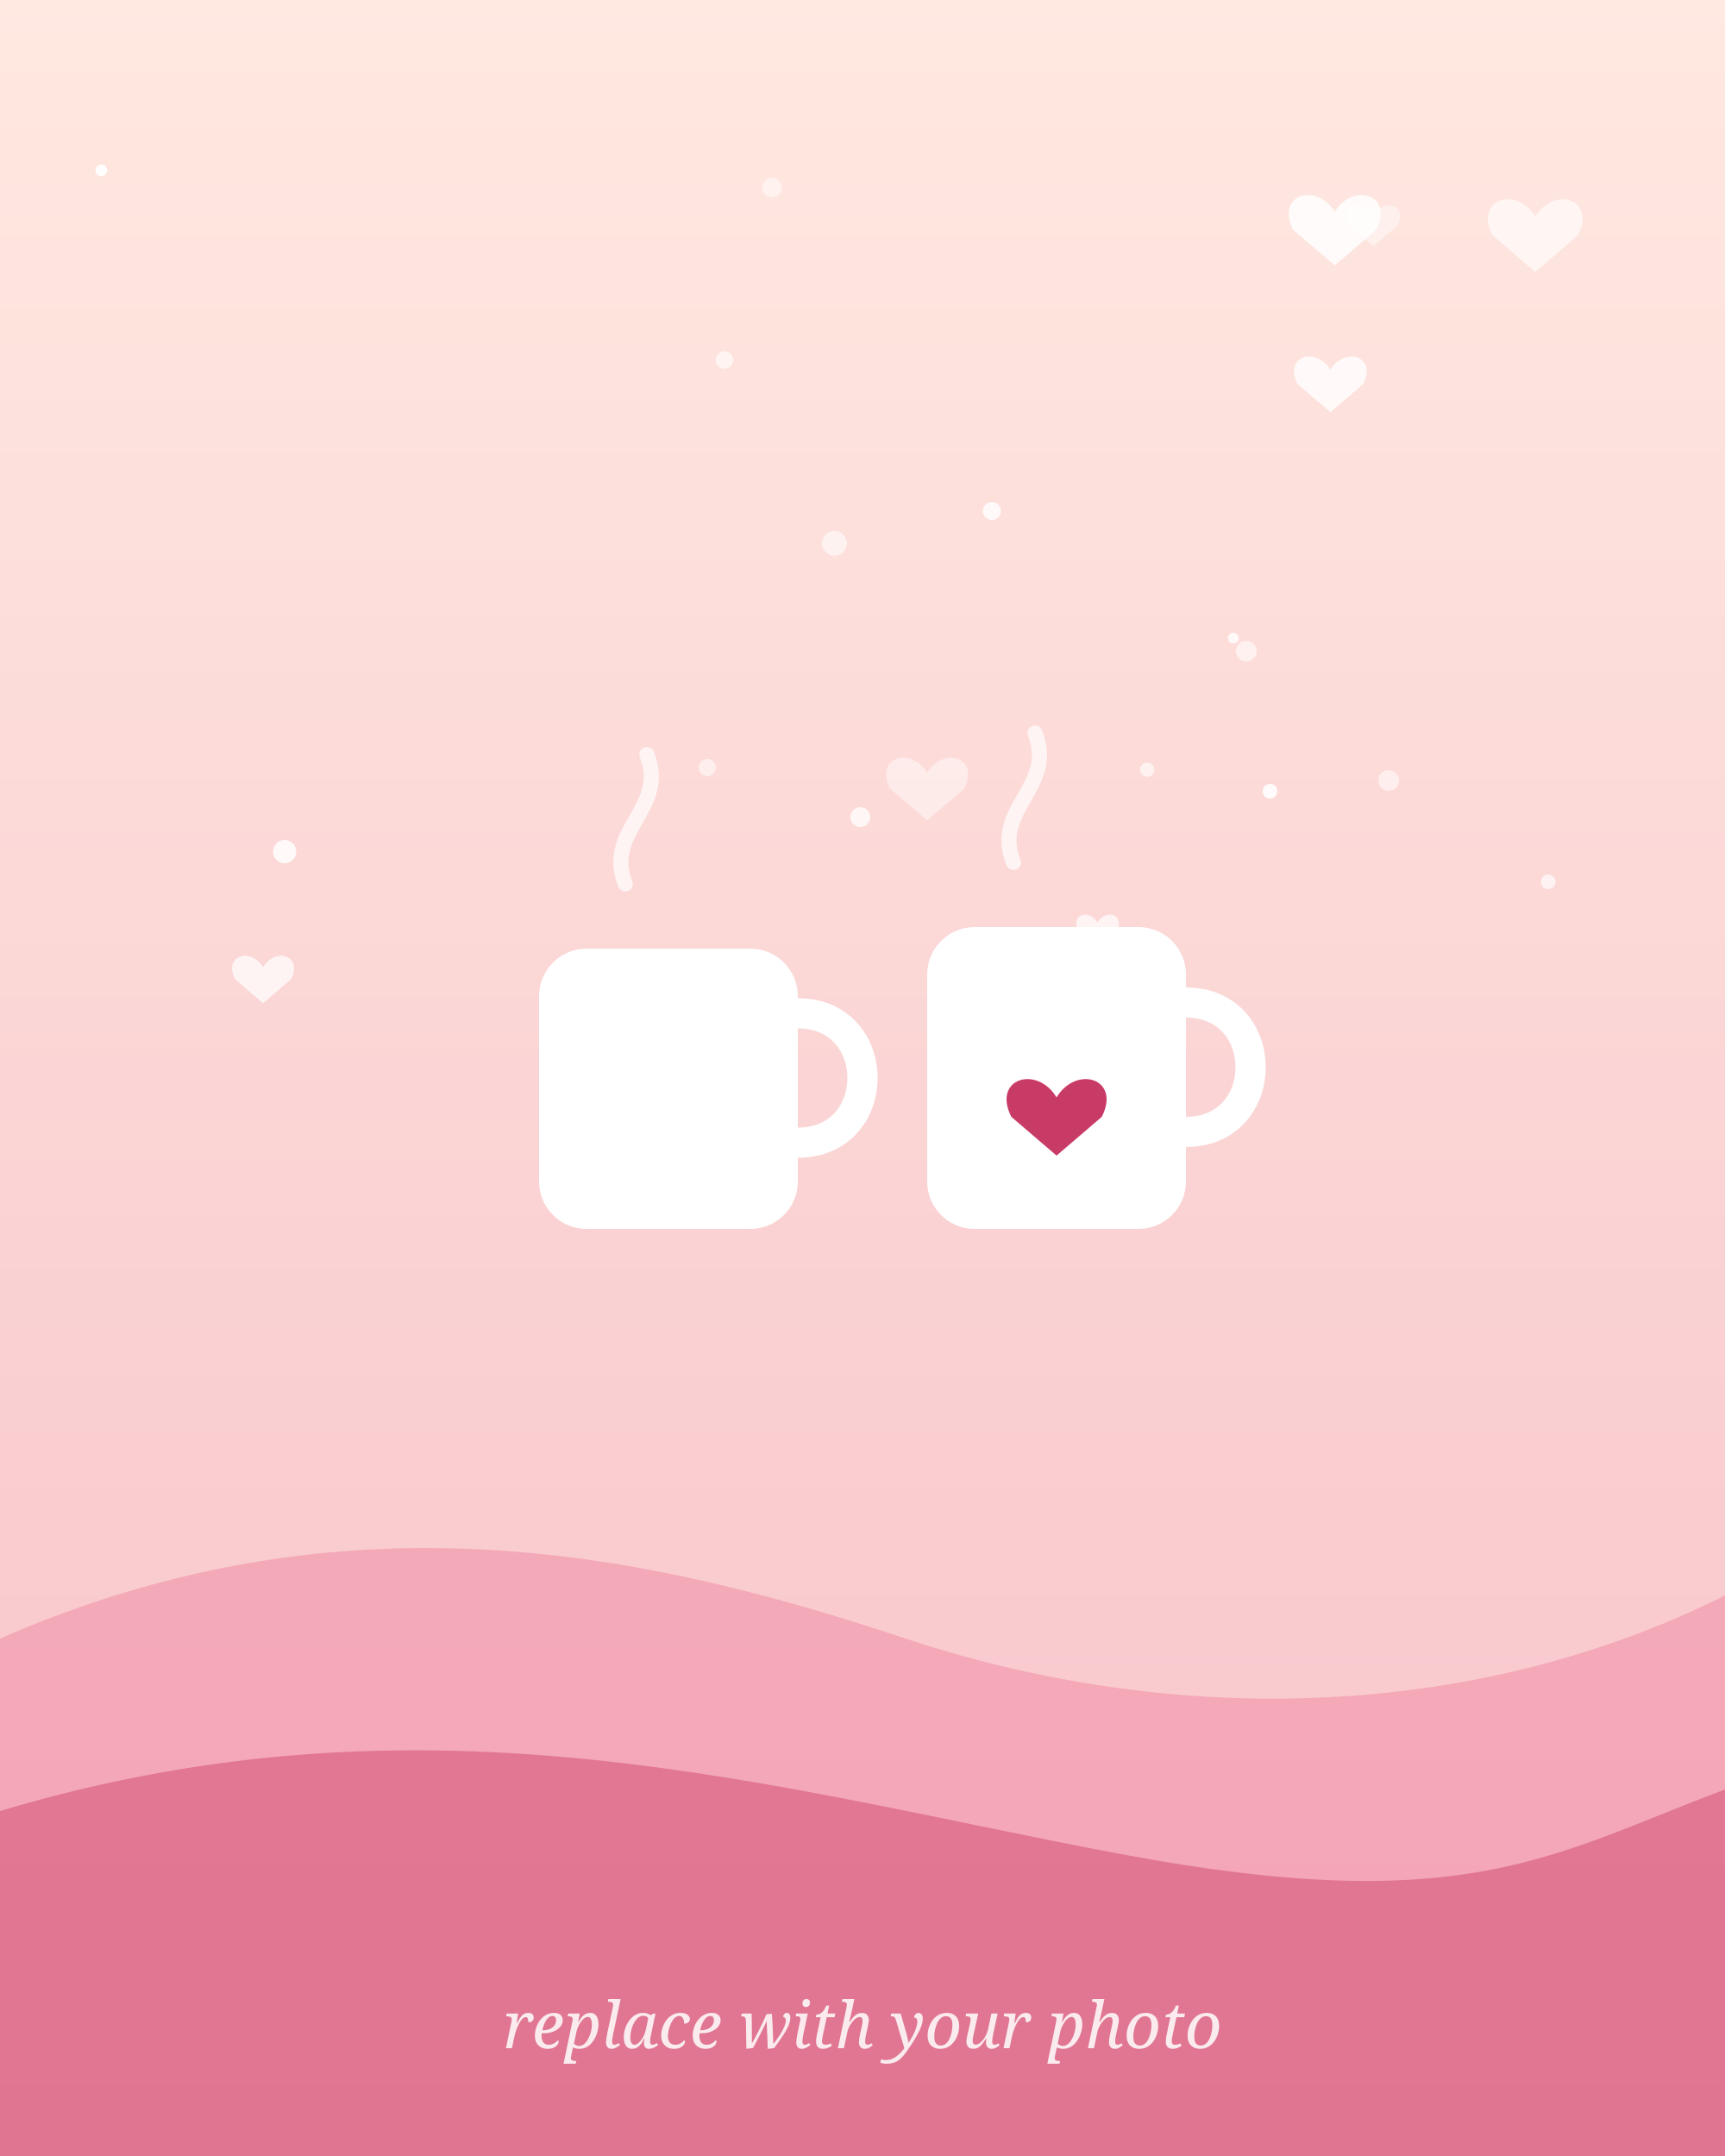
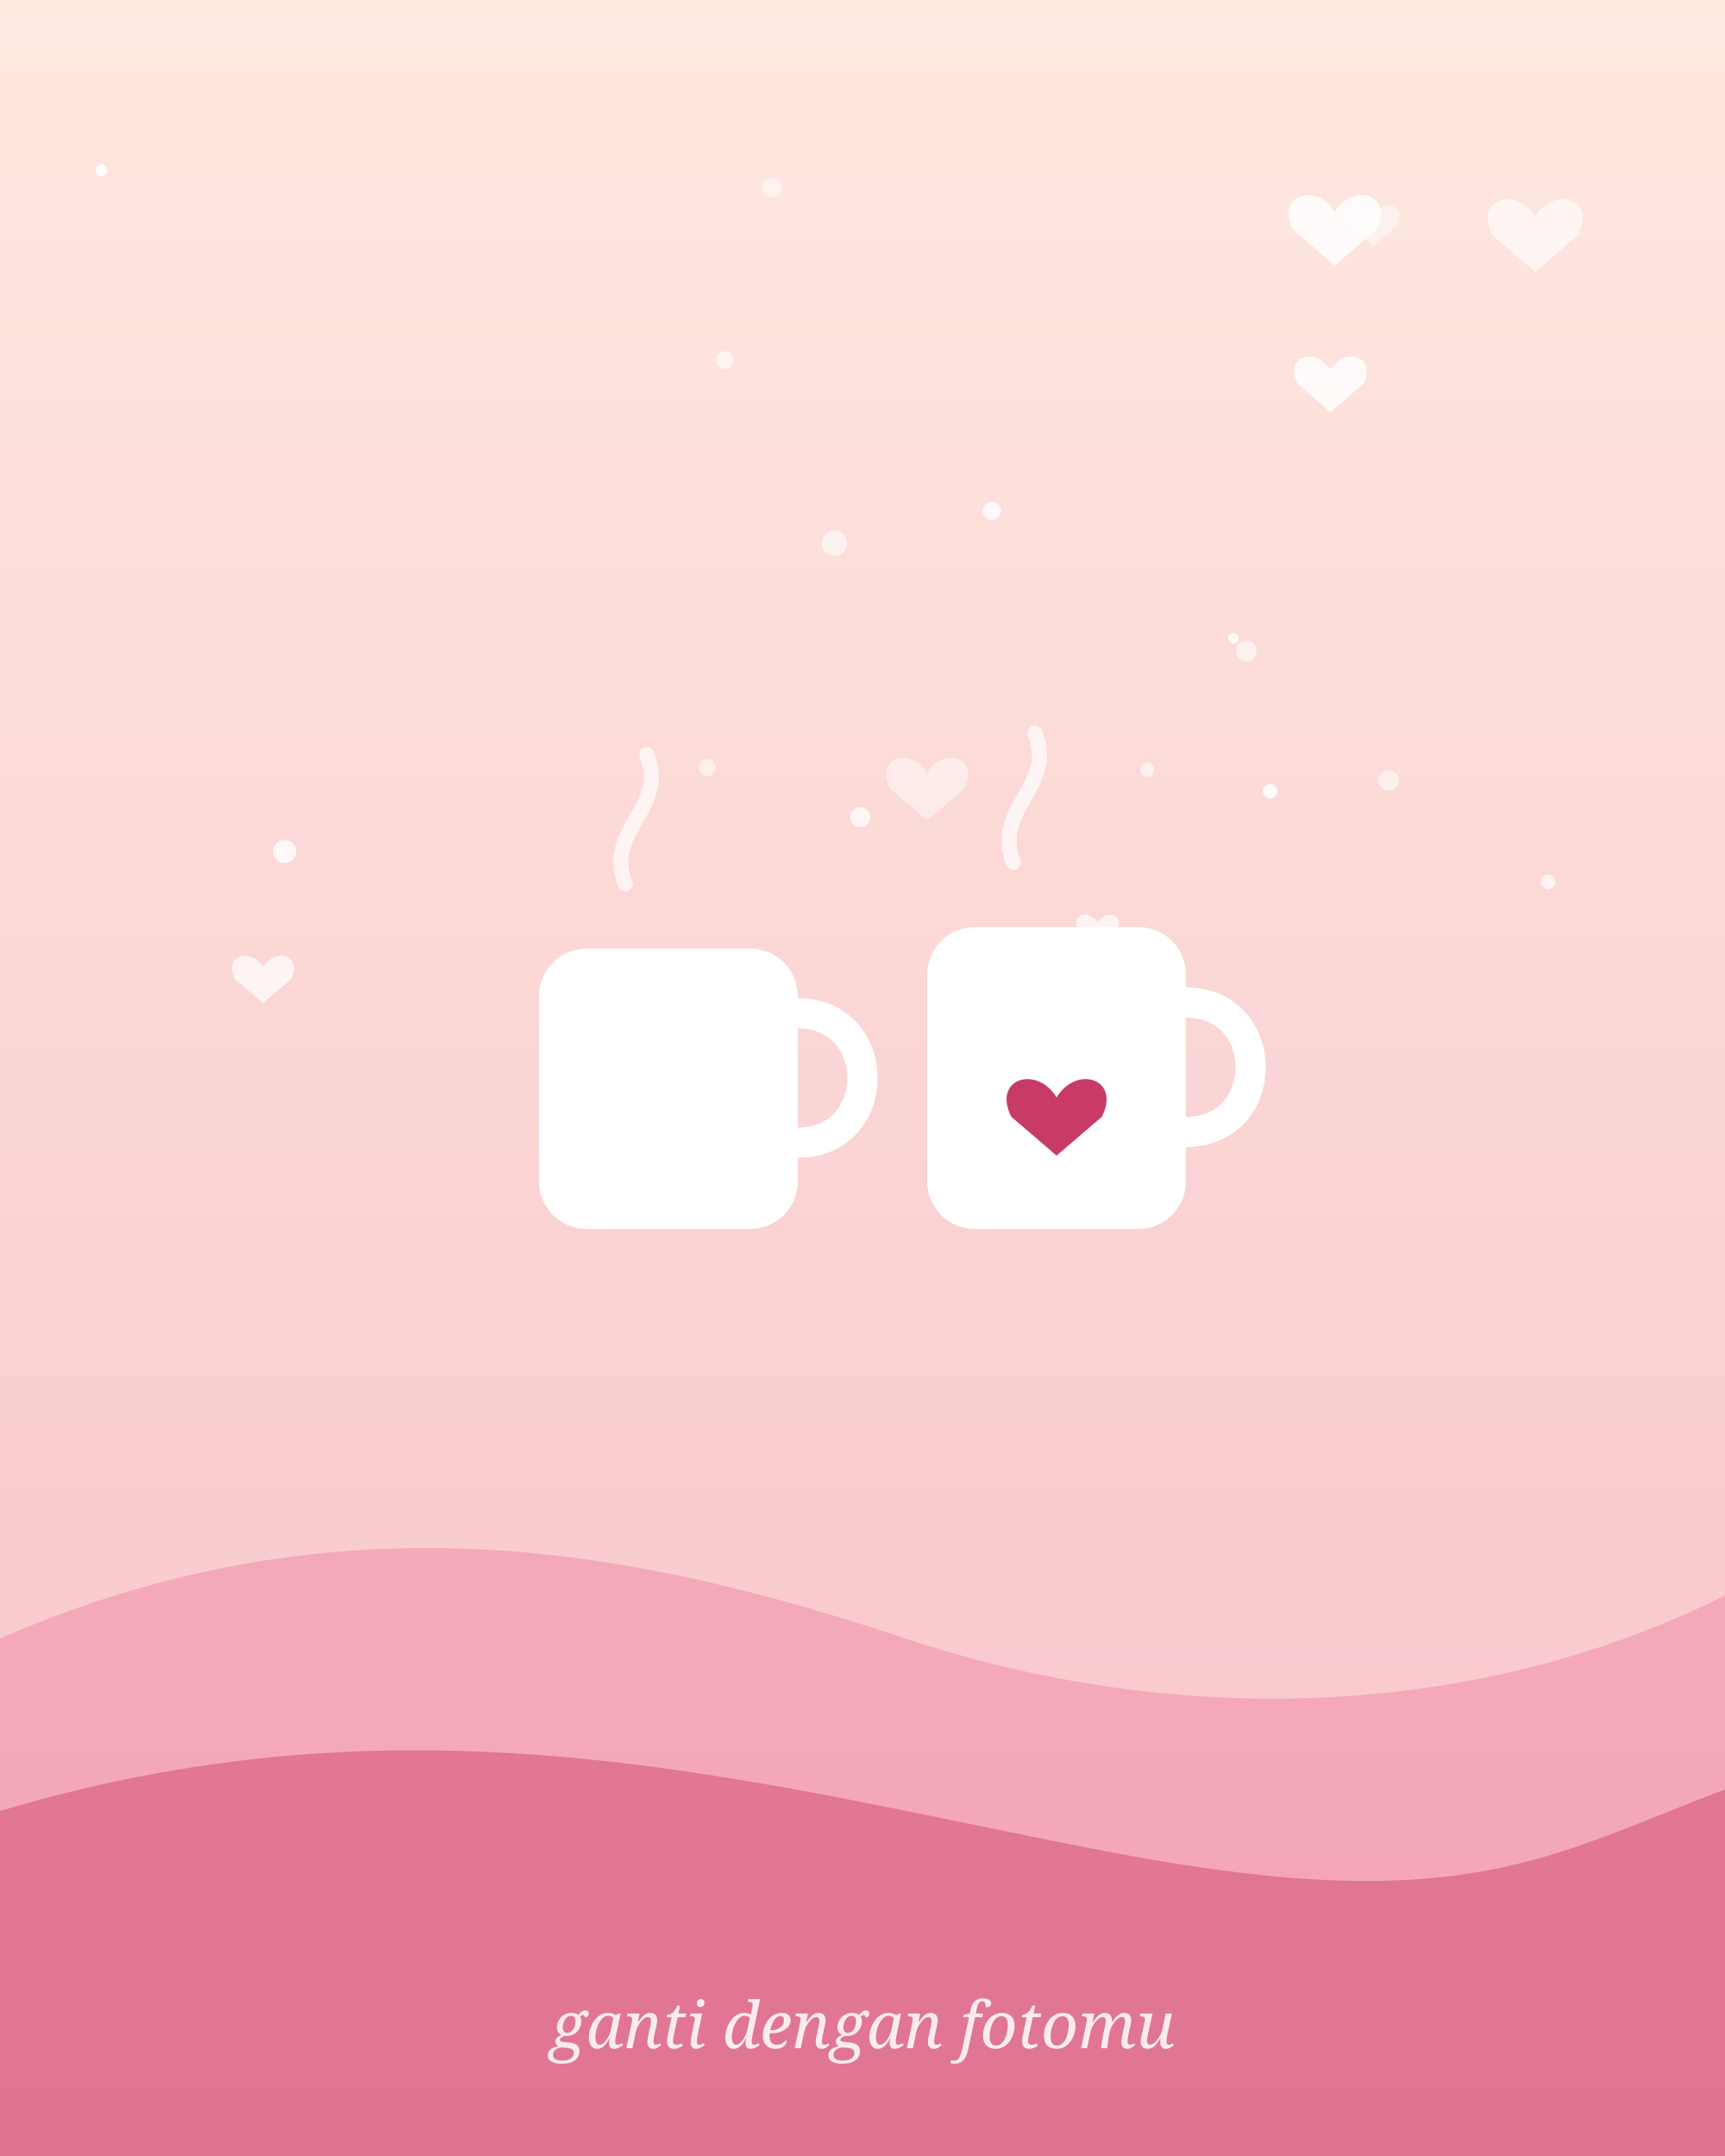
- <svg xmlns="http://www.w3.org/2000/svg" viewBox="0 0 800 1000" width="800" height="1000" role="img" aria-label="replace with your photo">
+ <svg xmlns="http://www.w3.org/2000/svg" viewBox="0 0 800 1000" width="800" height="1000" role="img" aria-label="ganti dengan fotomu">
  <defs>
    <linearGradient id="g" x1="0" y1="0" x2="0" y2="1">
      <stop offset="0" stop-color="#FFE9E1" />
      <stop offset="1" stop-color="#F7C1C9" />
    </linearGradient>
  </defs>
  <rect width="800" height="1000" fill="url(#g)" />
  <circle cx="132" cy="395" r="5.4" fill="#fff" opacity="0.84" />
  <circle cx="460" cy="237" r="4.2" fill="#fff" opacity="0.84" />
  <circle cx="358" cy="87" r="4.5" fill="#fff" opacity="0.51" />
  <circle cx="644" cy="362" r="4.8" fill="#fff" opacity="0.55" />
  <circle cx="589" cy="367" r="3.4" fill="#fff" opacity="0.89" />
  <circle cx="718" cy="409" r="3.4" fill="#fff" opacity="0.68" />
  <circle cx="328" cy="356" r="4.0" fill="#fff" opacity="0.52" />
  <circle cx="532" cy="357" r="3.3" fill="#fff" opacity="0.65" />
  <circle cx="572" cy="296" r="2.5" fill="#fff" opacity="0.82" />
  <circle cx="387" cy="252" r="5.8" fill="#fff" opacity="0.59" />
  <circle cx="47" cy="79" r="2.7" fill="#fff" opacity="0.95" />
  <circle cx="399" cy="379" r="4.6" fill="#fff" opacity="0.78" />
  <circle cx="578" cy="302" r="4.8" fill="#fff" opacity="0.58" />
  <circle cx="336" cy="167" r="4.1" fill="#fff" opacity="0.62" />
  <path transform="translate(637 95) scale(0.80)" d="M0 6C-6-4-20 0-14 12L0 24 14 12C20 0 6-4 0 6Z" fill="#fff" opacity="0.44" />
  <path transform="translate(712 92) scale(1.42)" d="M0 6C-6-4-20 0-14 12L0 24 14 12C20 0 6-4 0 6Z" fill="#fff" opacity="0.67" />
  <path transform="translate(617 165) scale(1.09)" d="M0 6C-6-4-20 0-14 12L0 24 14 12C20 0 6-4 0 6Z" fill="#fff" opacity="0.81" />
  <path transform="translate(619 90) scale(1.38)" d="M0 6C-6-4-20 0-14 12L0 24 14 12C20 0 6-4 0 6Z" fill="#fff" opacity="0.84" />
  <path transform="translate(509 424) scale(0.64)" d="M0 6C-6-4-20 0-14 12L0 24 14 12C20 0 6-4 0 6Z" fill="#fff" opacity="0.71" />
  <path transform="translate(430 351) scale(1.23)" d="M0 6C-6-4-20 0-14 12L0 24 14 12C20 0 6-4 0 6Z" fill="#fff" opacity="0.47" />
  <path transform="translate(122 443) scale(0.93)" d="M0 6C-6-4-20 0-14 12L0 24 14 12C20 0 6-4 0 6Z" fill="#fff" opacity="0.72" />
  <g fill="#fff">
    <rect x="250" y="440" width="120" height="130" rx="22" />
    <rect x="430" y="430" width="120" height="140" rx="22" />
  </g>
  <path d="M370 470c40 0 40 60 0 60M550 465c40 0 40 60 0 60" stroke="#fff" stroke-width="14" fill="none" />
  <path d="M290 410c-10-25 20-35 10-60M470 400c-10-25 20-35 10-60" stroke="#fff" stroke-width="7" fill="none" opacity=".7" stroke-linecap="round" />
  <path transform="translate(490 500) scale(1.5)" d="M0 6C-6-4-20 0-14 12L0 24 14 12C20 0 6-4 0 6Z" fill="#C93B67" />
  <path d="M0 760C160 690 300 720 420 760S680 800 800 740V1000H0Z" fill="#F08DA6" opacity=".55" />
  <path d="M0 840C200 780 360 830 520 860S720 860 800 830V1000H0Z" fill="#C93B67" opacity=".45" />
-   <text x="400" y="950" text-anchor="middle" font-family="Georgia, serif" font-style="italic" font-size="30" fill="#fff" opacity=".85">replace with your photo</text>
+   <text x="400" y="950" text-anchor="middle" font-family="Georgia, serif" font-style="italic" font-size="30" fill="#fff" opacity=".85">ganti dengan fotomu</text>
</svg>
